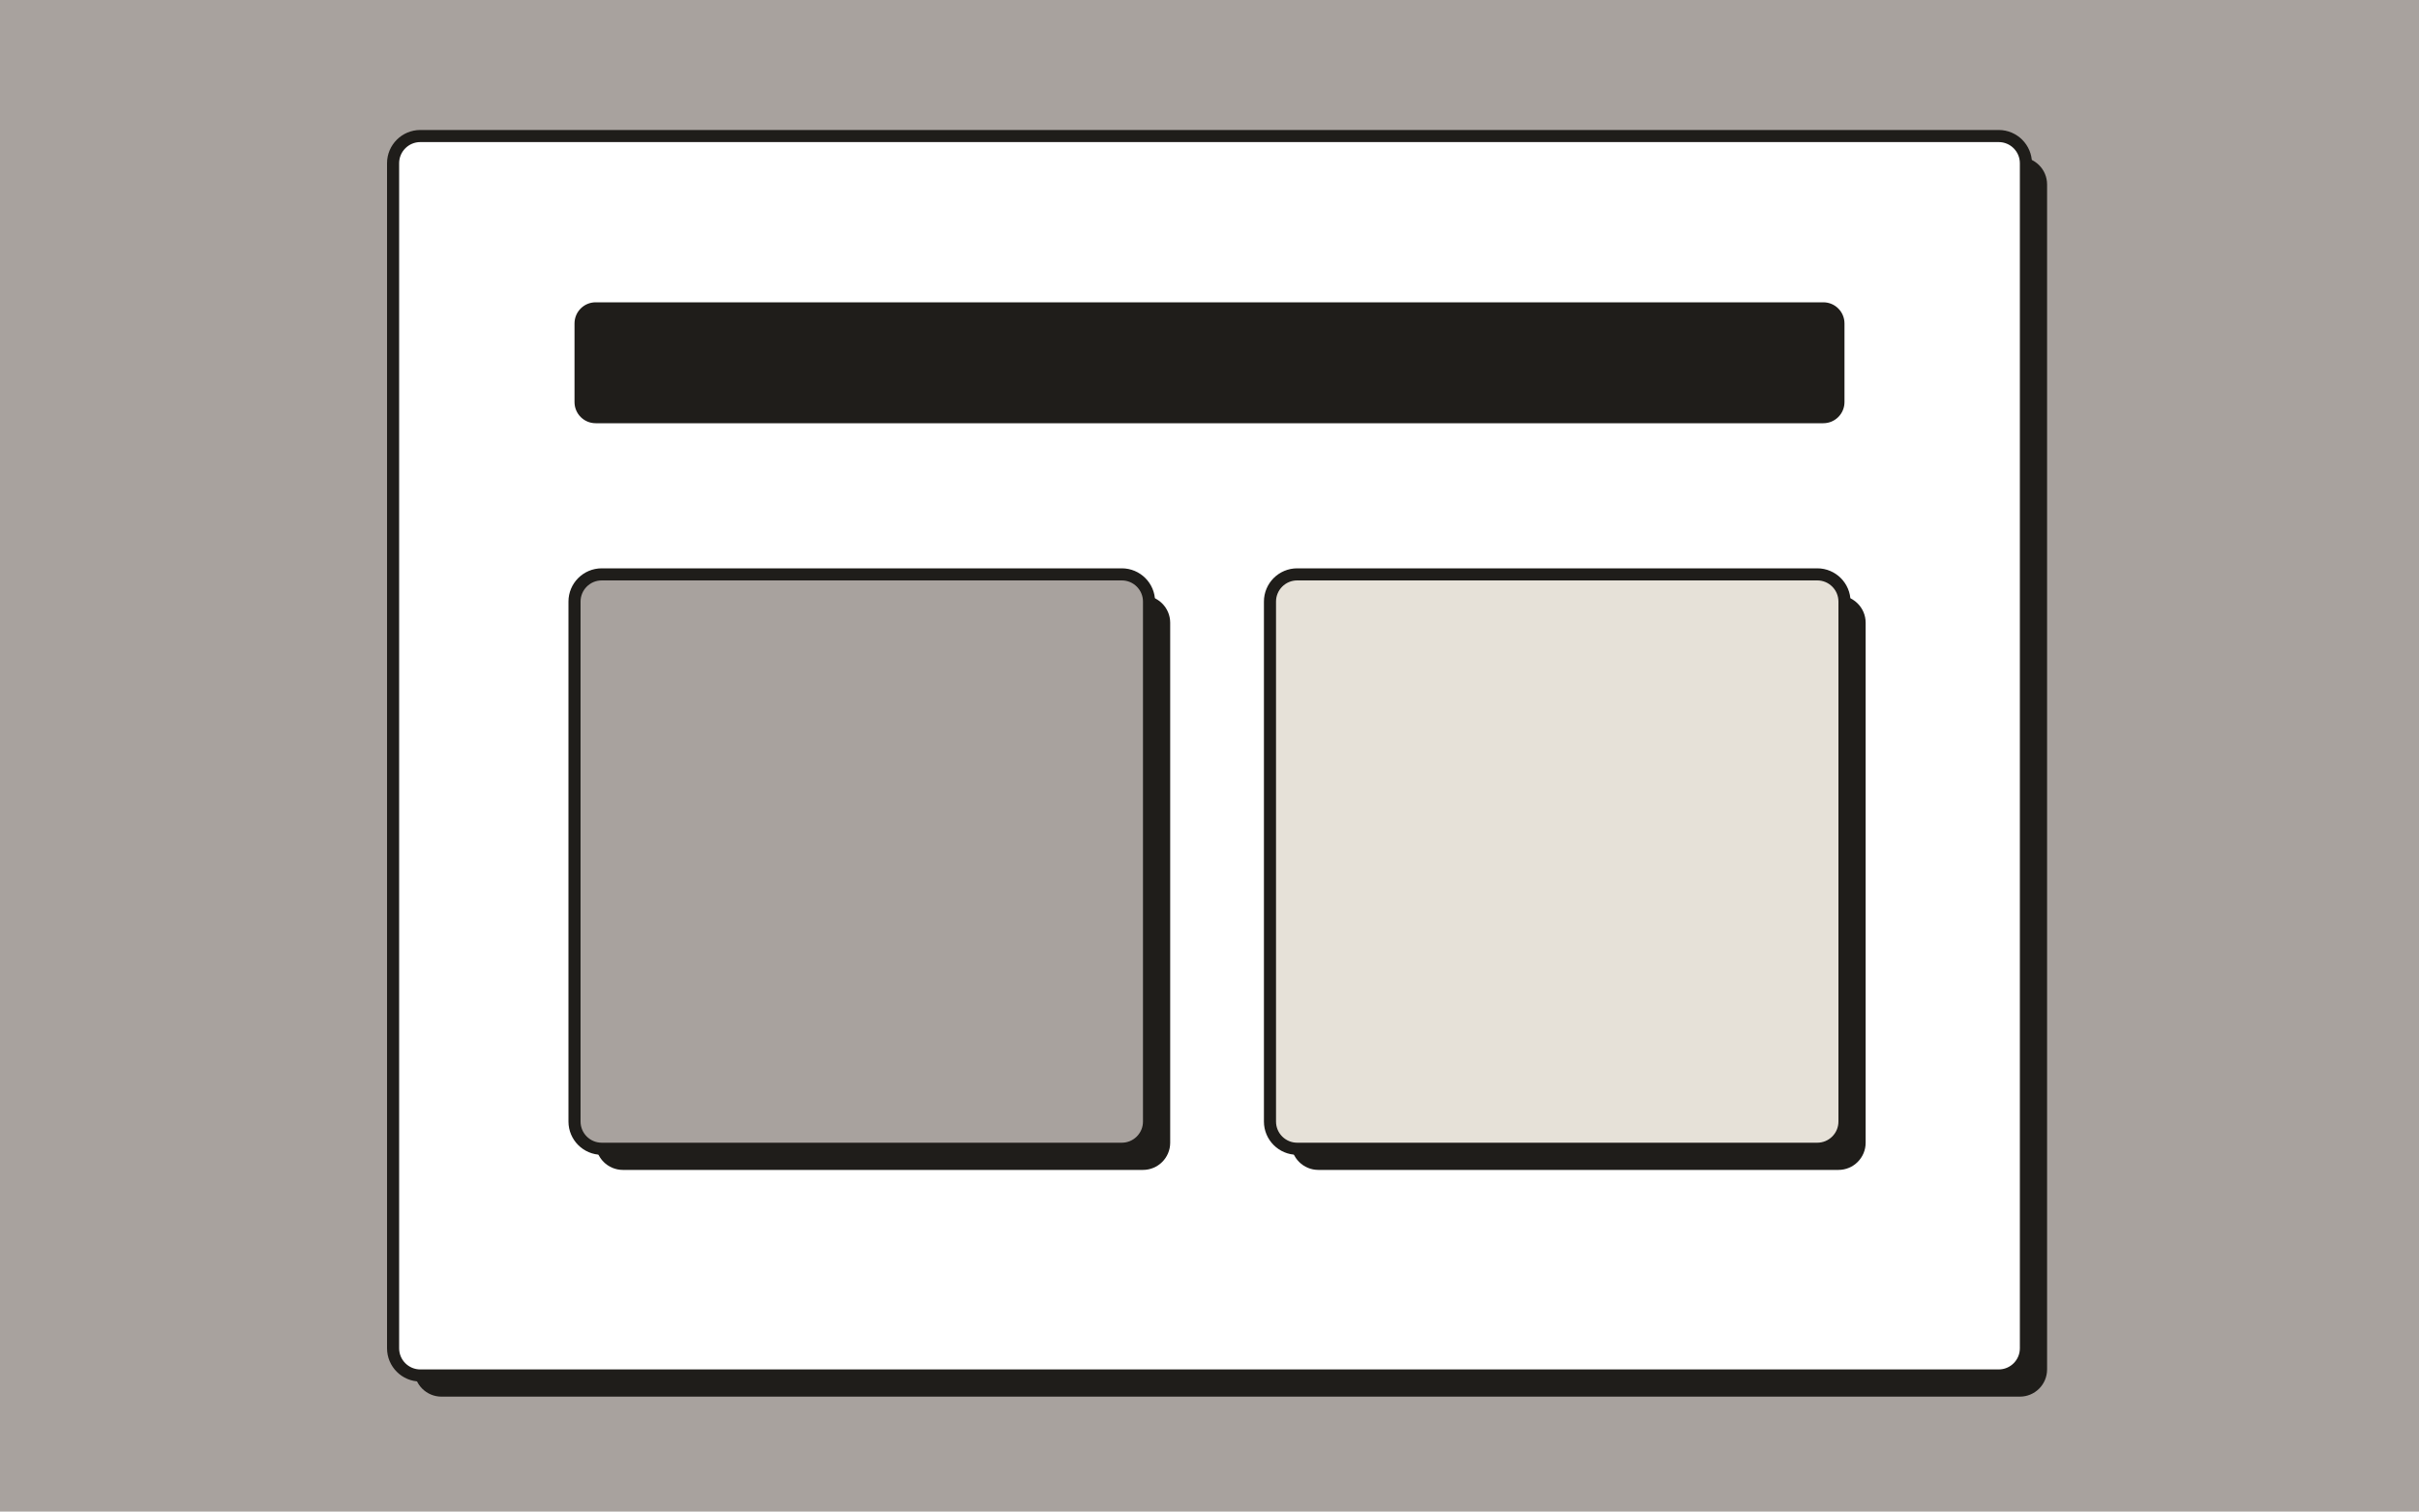
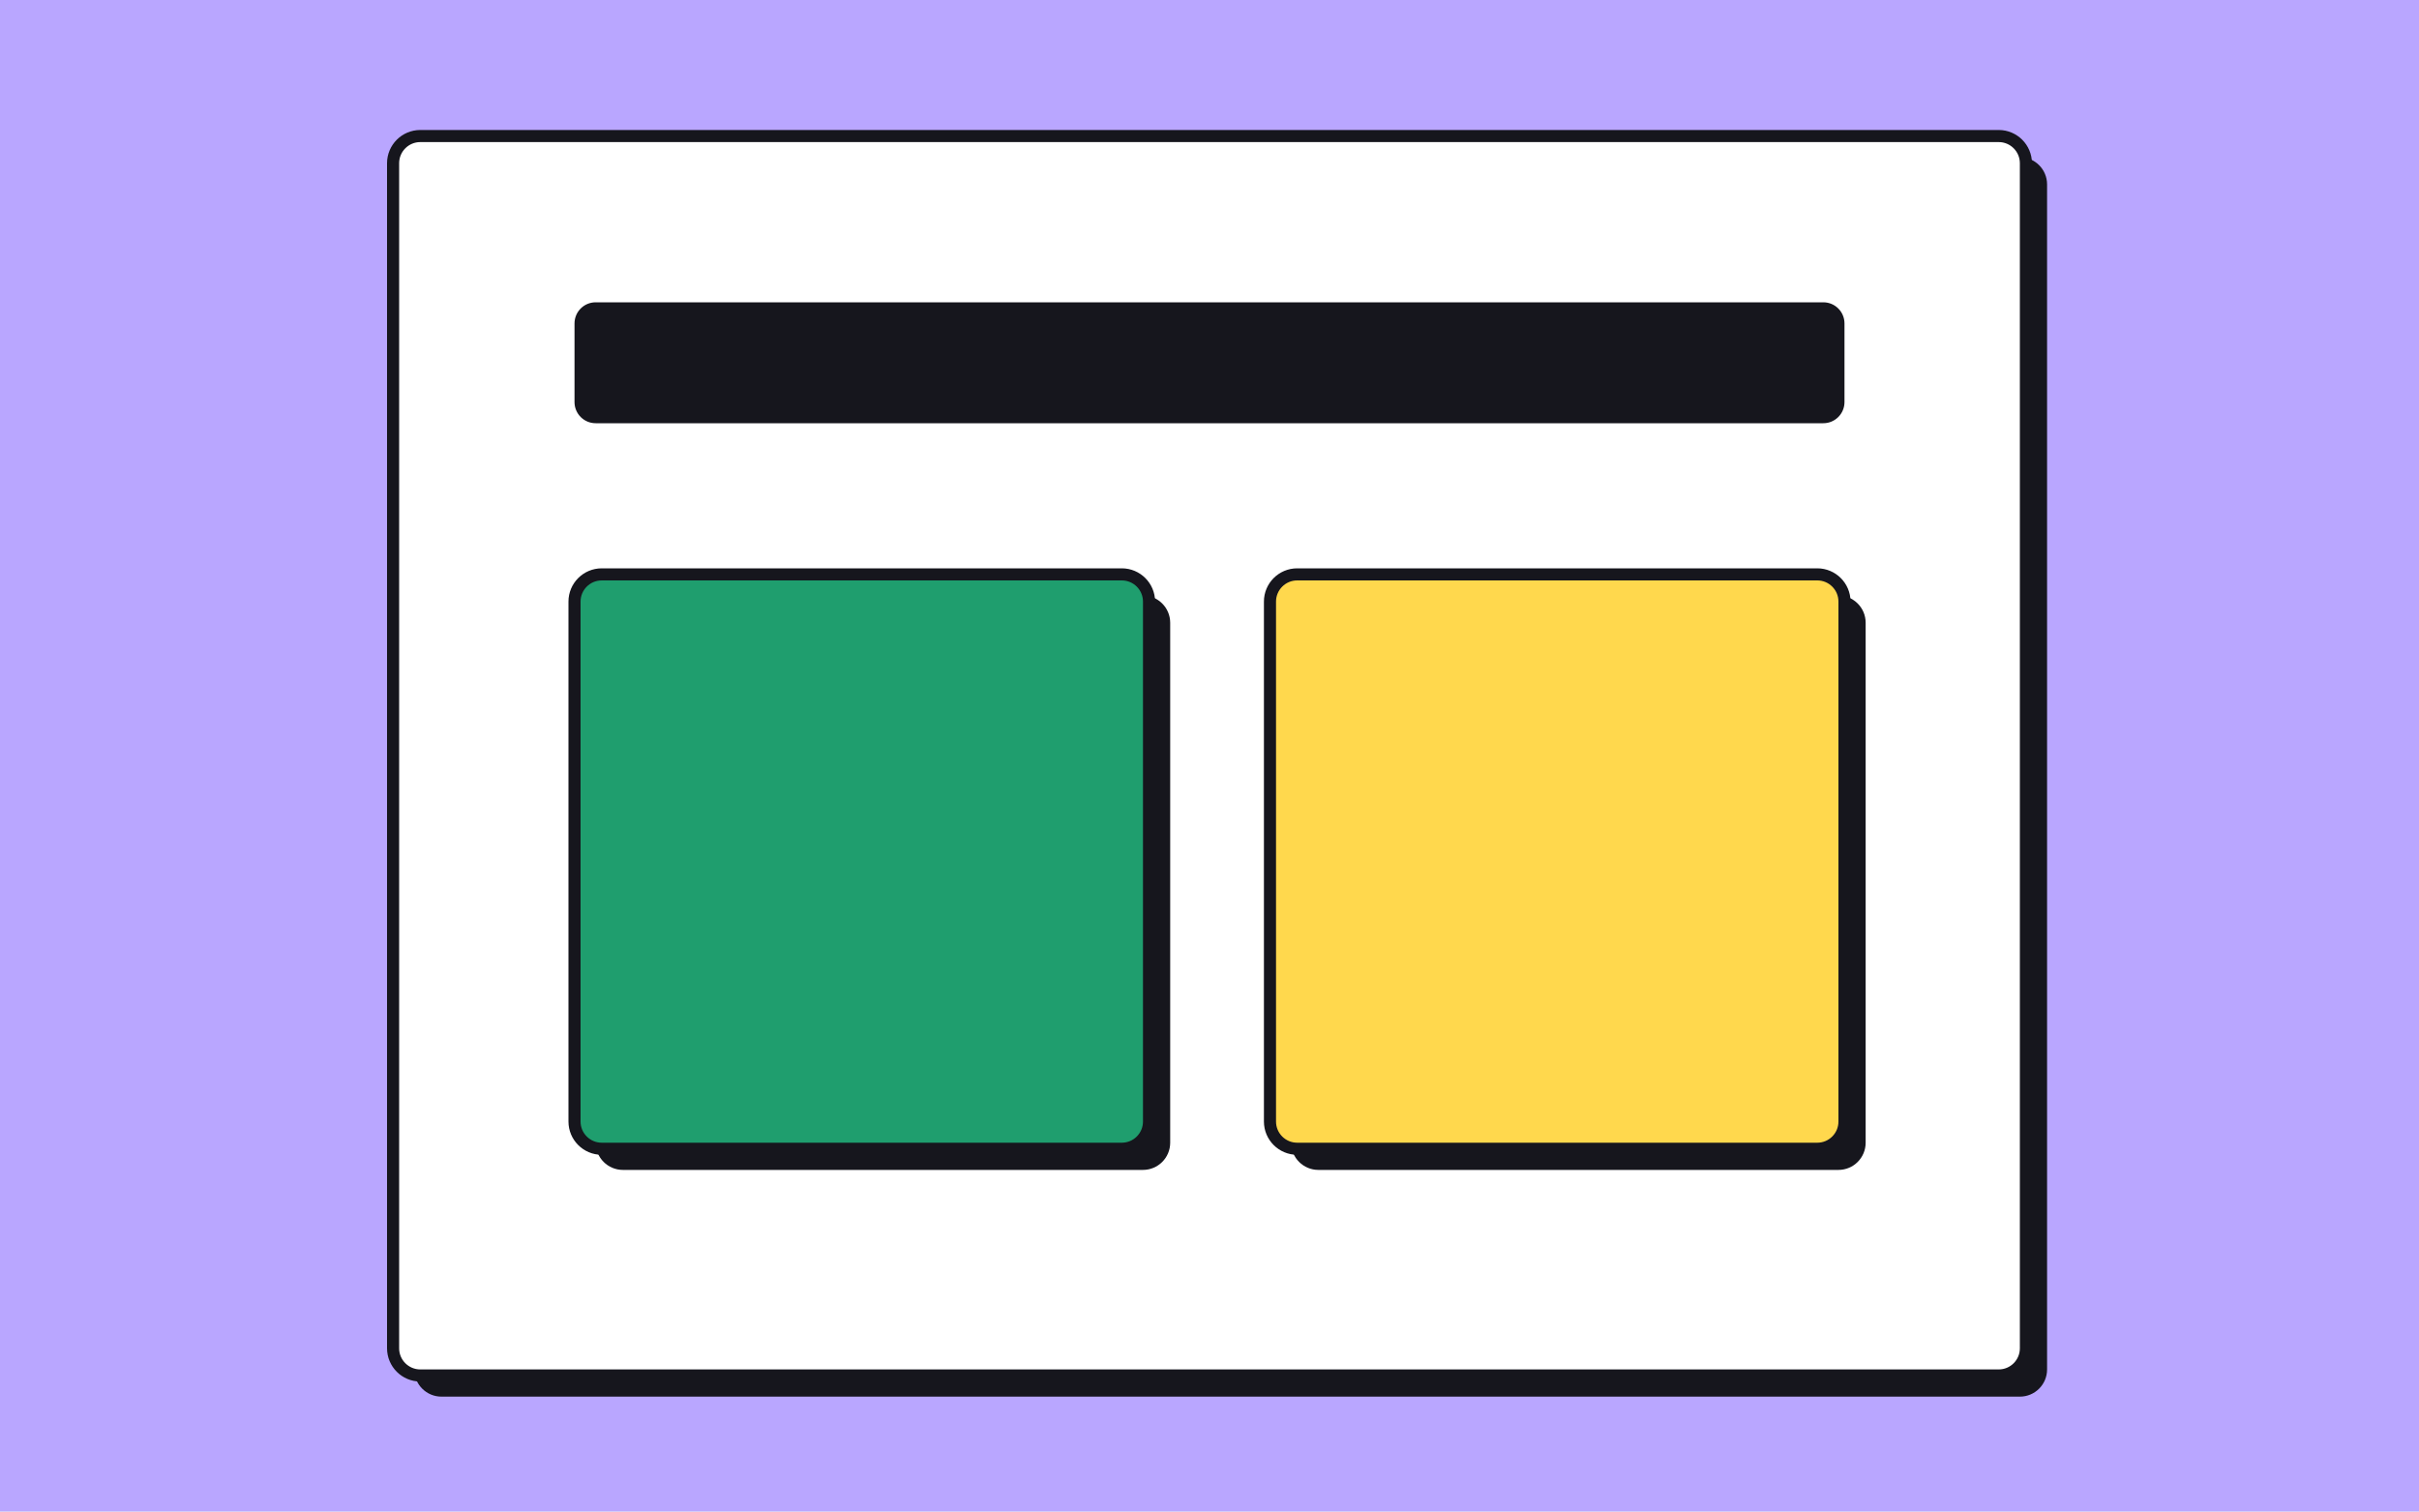
<svg xmlns="http://www.w3.org/2000/svg" width="1600" height="1000" viewBox="0 0 1600 1000">
-   <rect width="1600" height="1000" fill="#a8a29e" />
-   <rect x="274" y="104" width="1080" height="820" rx="18" fill="#1f1d1a" />
-   <rect x="260" y="90" width="1080" height="820" rx="18" fill="#ffffff" stroke="#1f1d1a" stroke-width="8" />
-   <rect x="380" y="200" width="840" height="80" rx="14" fill="#1f1d1a" />
-   <rect x="394" y="394" width="380" height="380" rx="18" fill="#1f1d1a" />
-   <rect x="380" y="380" width="380" height="380" rx="18" fill="#a8a29e" stroke="#1f1d1a" stroke-width="8" />
-   <rect x="854" y="394" width="380" height="380" rx="18" fill="#1f1d1a" />
-   <rect x="840" y="380" width="380" height="380" rx="18" fill="#e6e1d8" stroke="#1f1d1a" stroke-width="8" />
+   <rect width="1600" height="1000" fill="#b9a6ff" />
+   <rect x="274" y="104" width="1080" height="820" rx="18" fill="#16161d" />
+   <rect x="260" y="90" width="1080" height="820" rx="18" fill="#ffffff" stroke="#16161d" stroke-width="8" />
+   <rect x="380" y="200" width="840" height="80" rx="14" fill="#16161d" />
+   <rect x="394" y="394" width="380" height="380" rx="18" fill="#16161d" />
+   <rect x="380" y="380" width="380" height="380" rx="18" fill="#1f9e6e" stroke="#16161d" stroke-width="8" />
+   <rect x="854" y="394" width="380" height="380" rx="18" fill="#16161d" />
+   <rect x="840" y="380" width="380" height="380" rx="18" fill="#ffd84d" stroke="#16161d" stroke-width="8" />
</svg>
